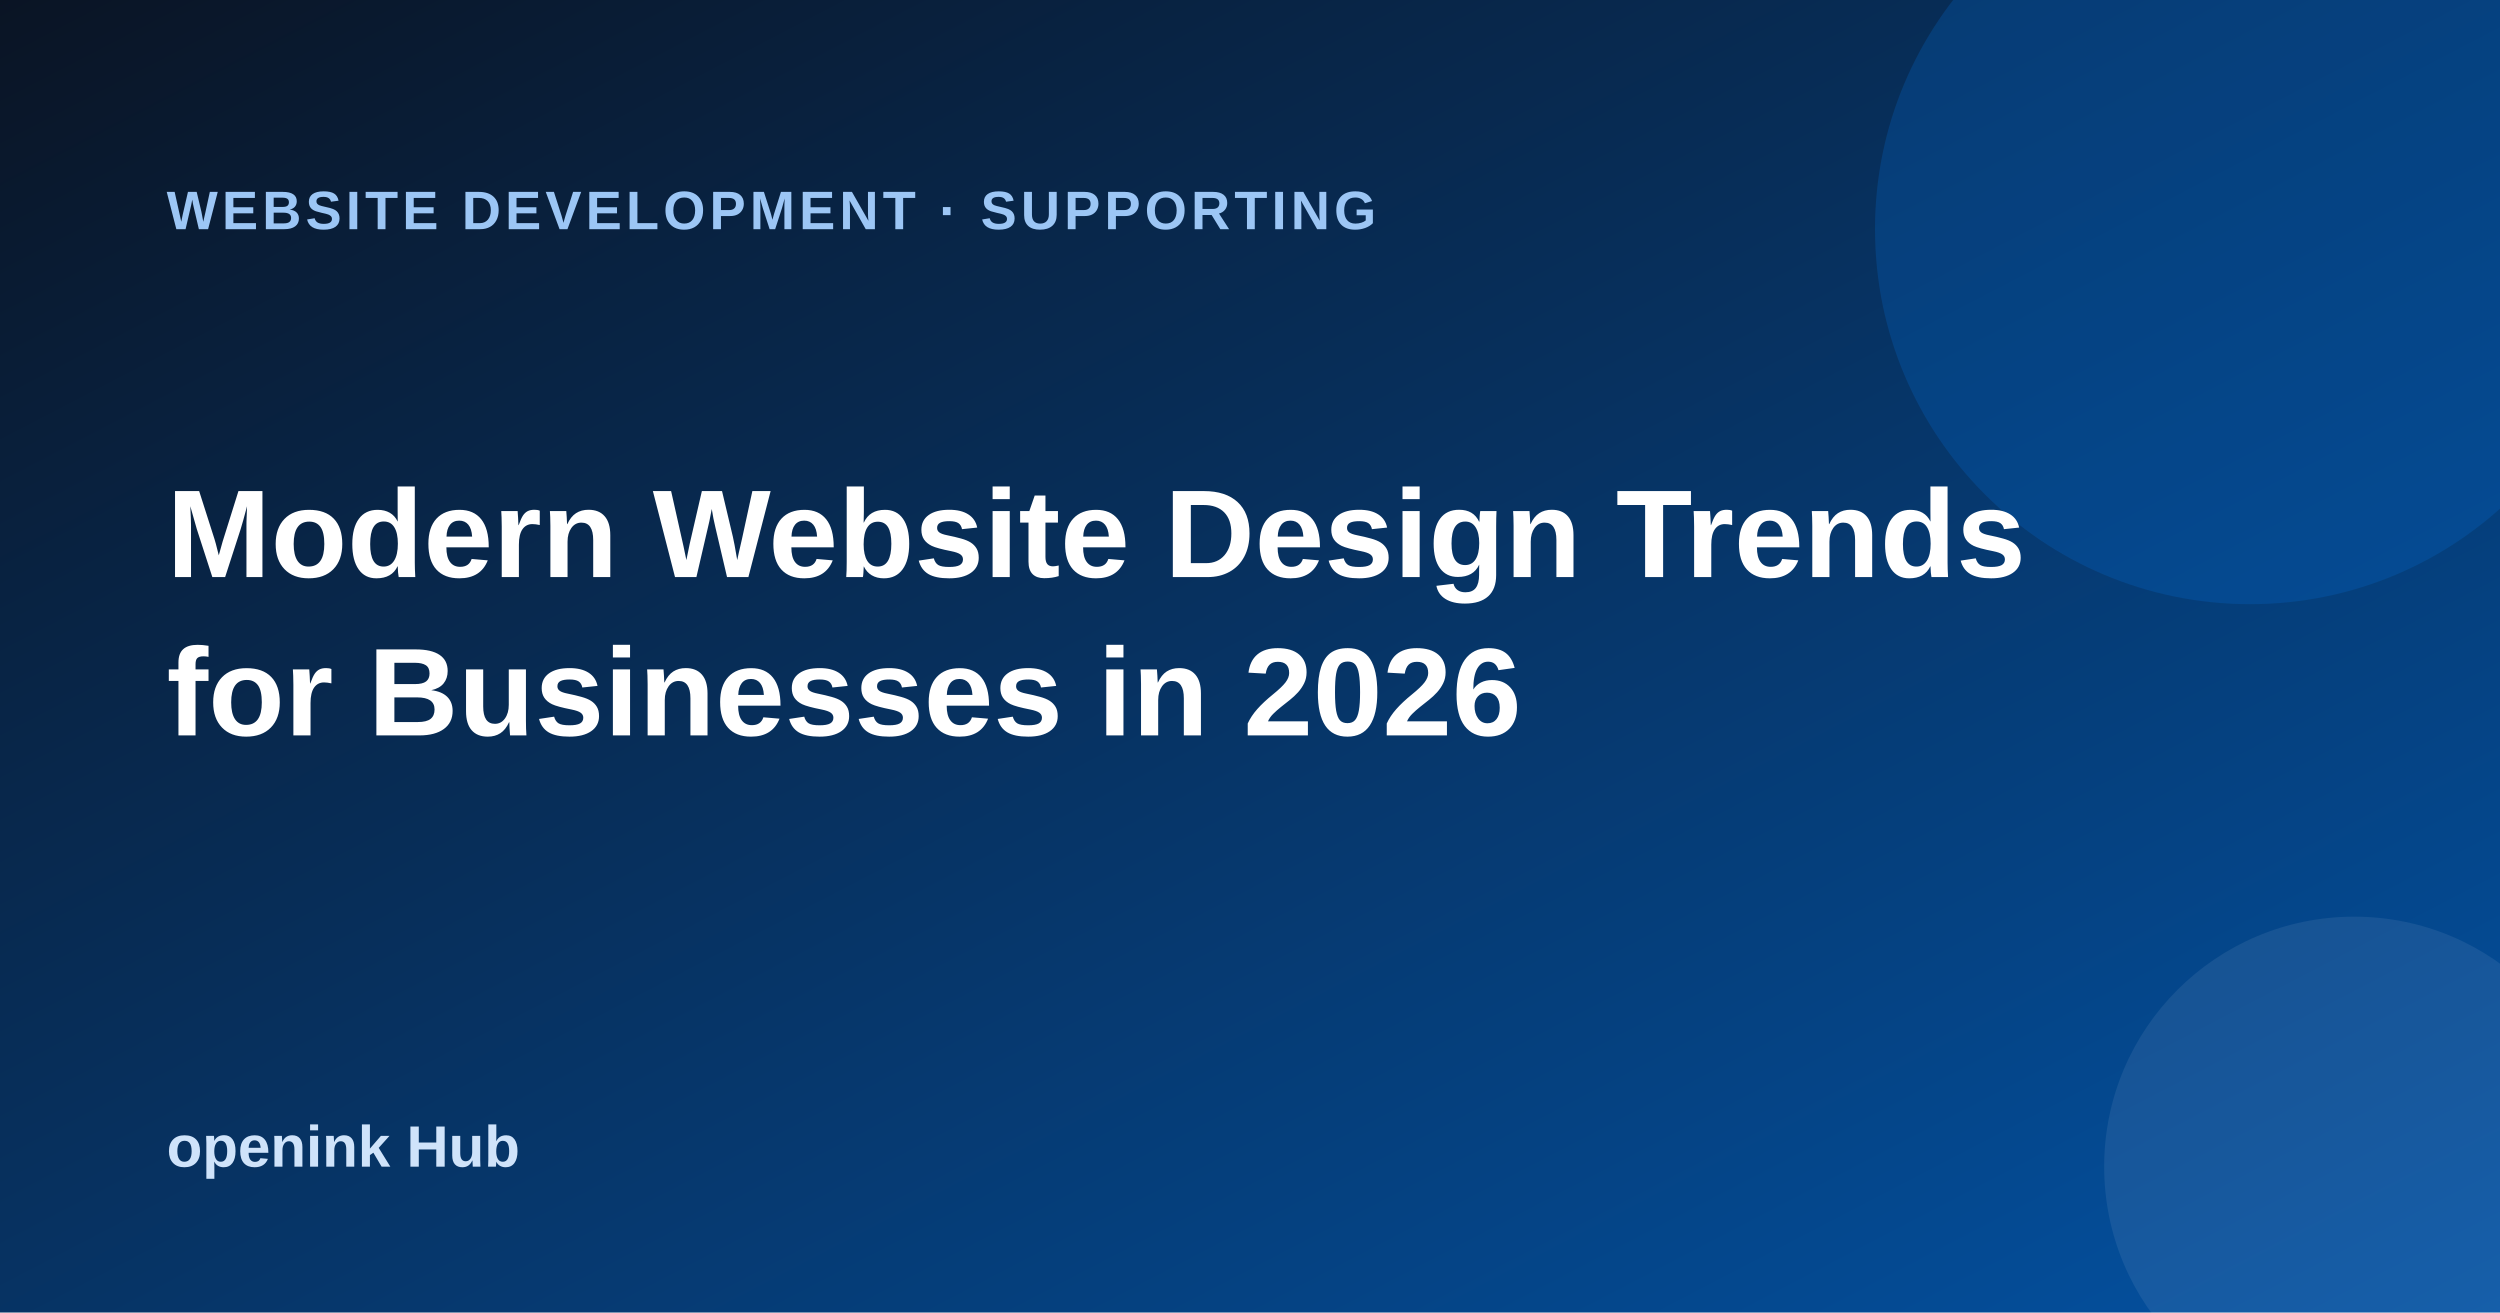
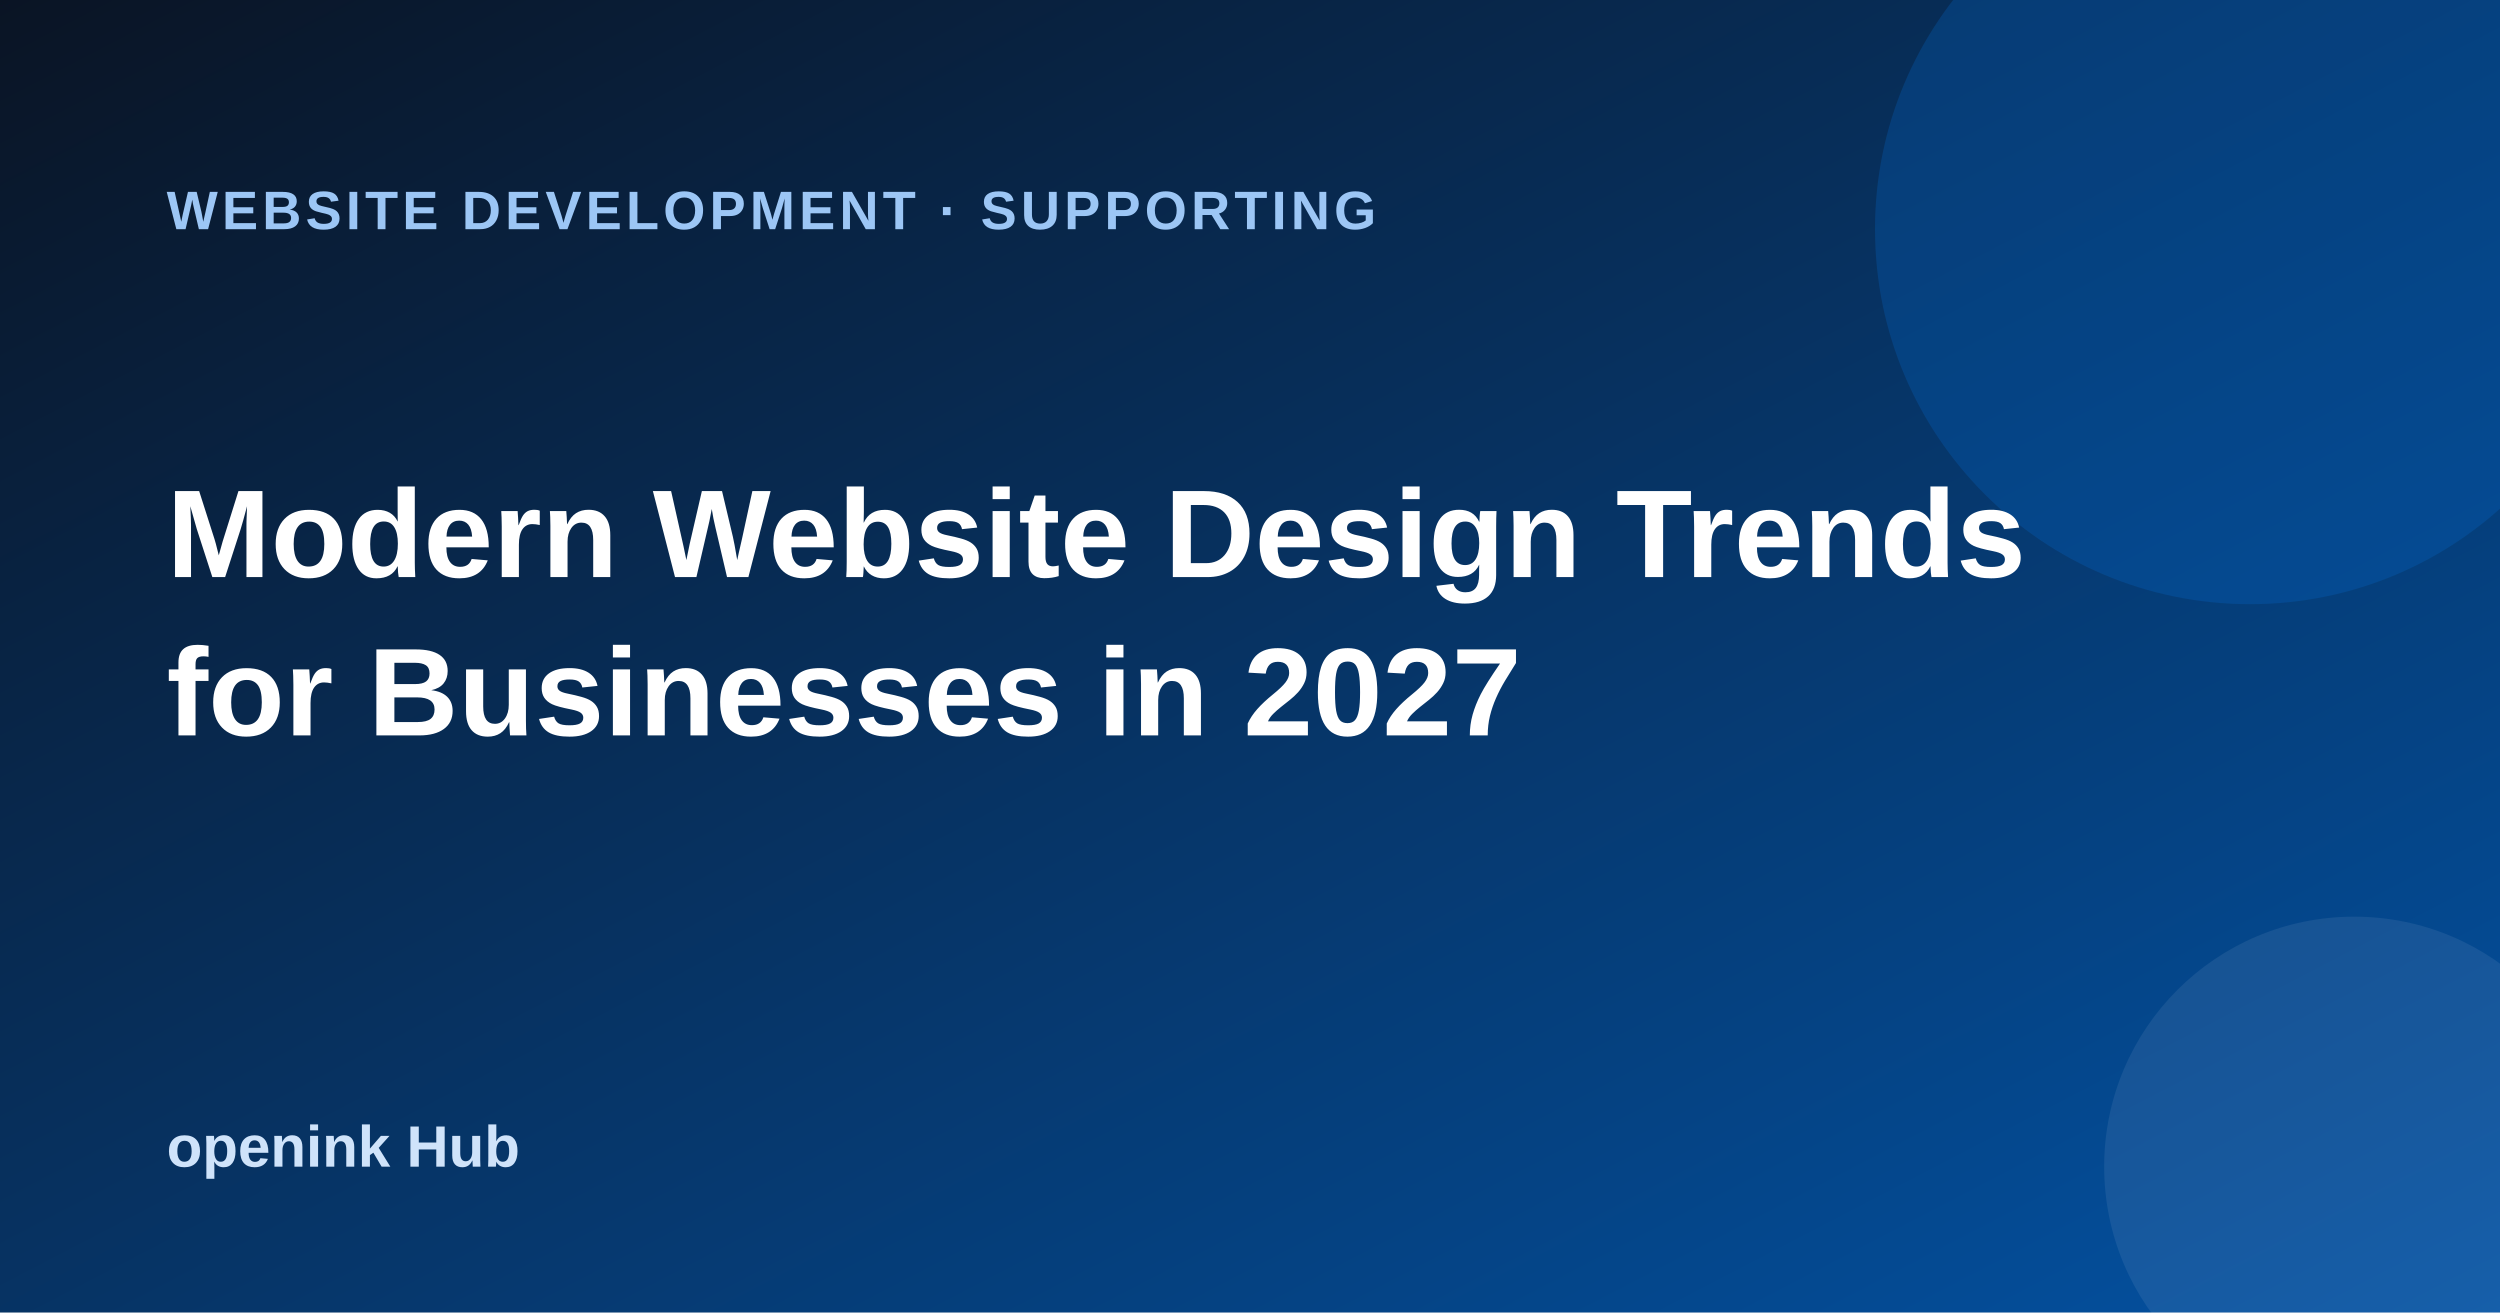
- <svg xmlns="http://www.w3.org/2000/svg" width="1200" height="630" viewBox="0 0 1200 630" role="img" aria-label="Modern Website Design Trends for Businesses in 2026">
+ <svg xmlns="http://www.w3.org/2000/svg" width="1200" height="630" viewBox="0 0 1200 630" role="img" aria-label="Modern Website Design Trends for Businesses in 2027">
  <defs>
    <linearGradient id="g" x1="0" y1="0" x2="1" y2="1">
      <stop offset="0" stop-color="#0a1424" />
      <stop offset="1" stop-color="#0352a3" />
    </linearGradient>
  </defs>
  <rect width="1200" height="630" fill="url(#g)" />
  <circle cx="1080" cy="110" r="180" fill="#046bd2" opacity=".25" />
  <circle cx="1130" cy="560" r="120" fill="#eef5fd" opacity=".08" />
  <text x="80" y="110" fill="#9cc6f5" font-family="Segoe UI,Arial,sans-serif" font-size="26" font-weight="600" letter-spacing="2">WEBSITE DEVELOPMENT · SUPPORTING</text>
  <text x="80" y="277" fill="#fff" font-family="Segoe UI,Arial,sans-serif" font-size="60" font-weight="700">Modern Website Design Trends</text>
-   <text x="80" y="353" fill="#fff" font-family="Segoe UI,Arial,sans-serif" font-size="60" font-weight="700">for Businesses in 2026</text>
+   <text x="80" y="353" fill="#fff" font-family="Segoe UI,Arial,sans-serif" font-size="60" font-weight="700">for Businesses in 2027</text>
  <text x="80" y="560" fill="#cfe3fa" font-family="Segoe UI,Arial,sans-serif" font-size="28" font-weight="600">openink Hub</text>
</svg>
